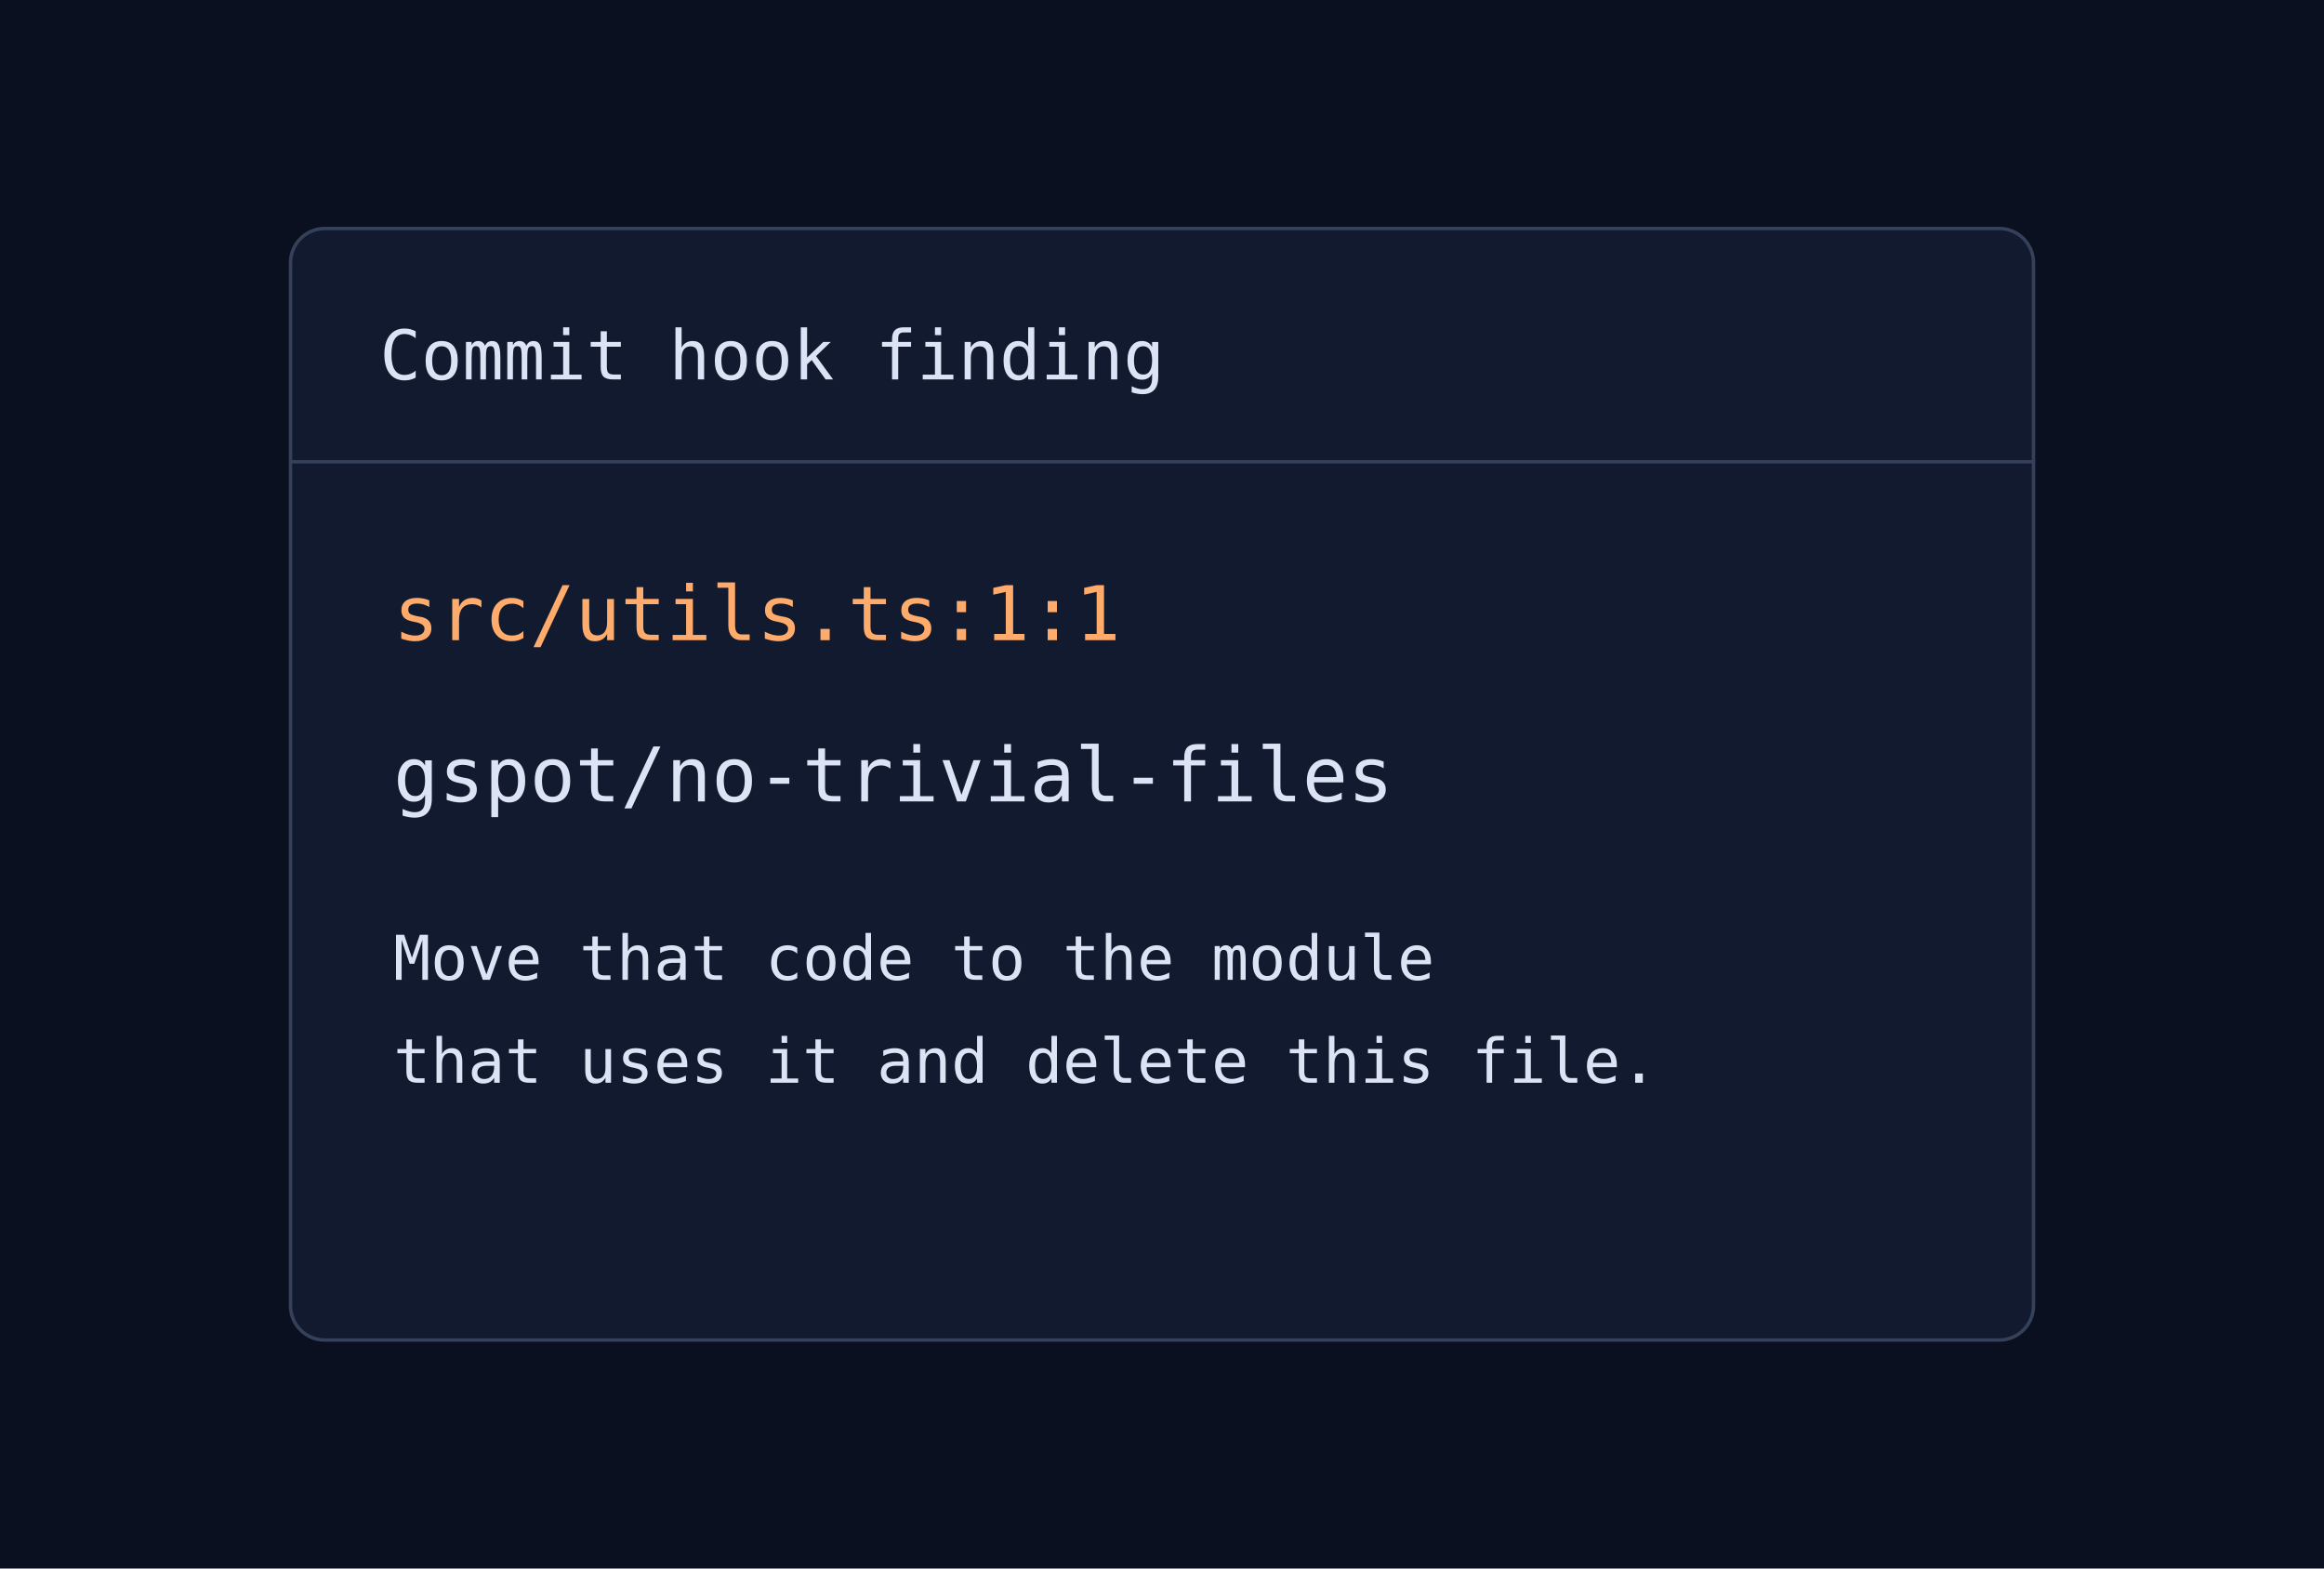
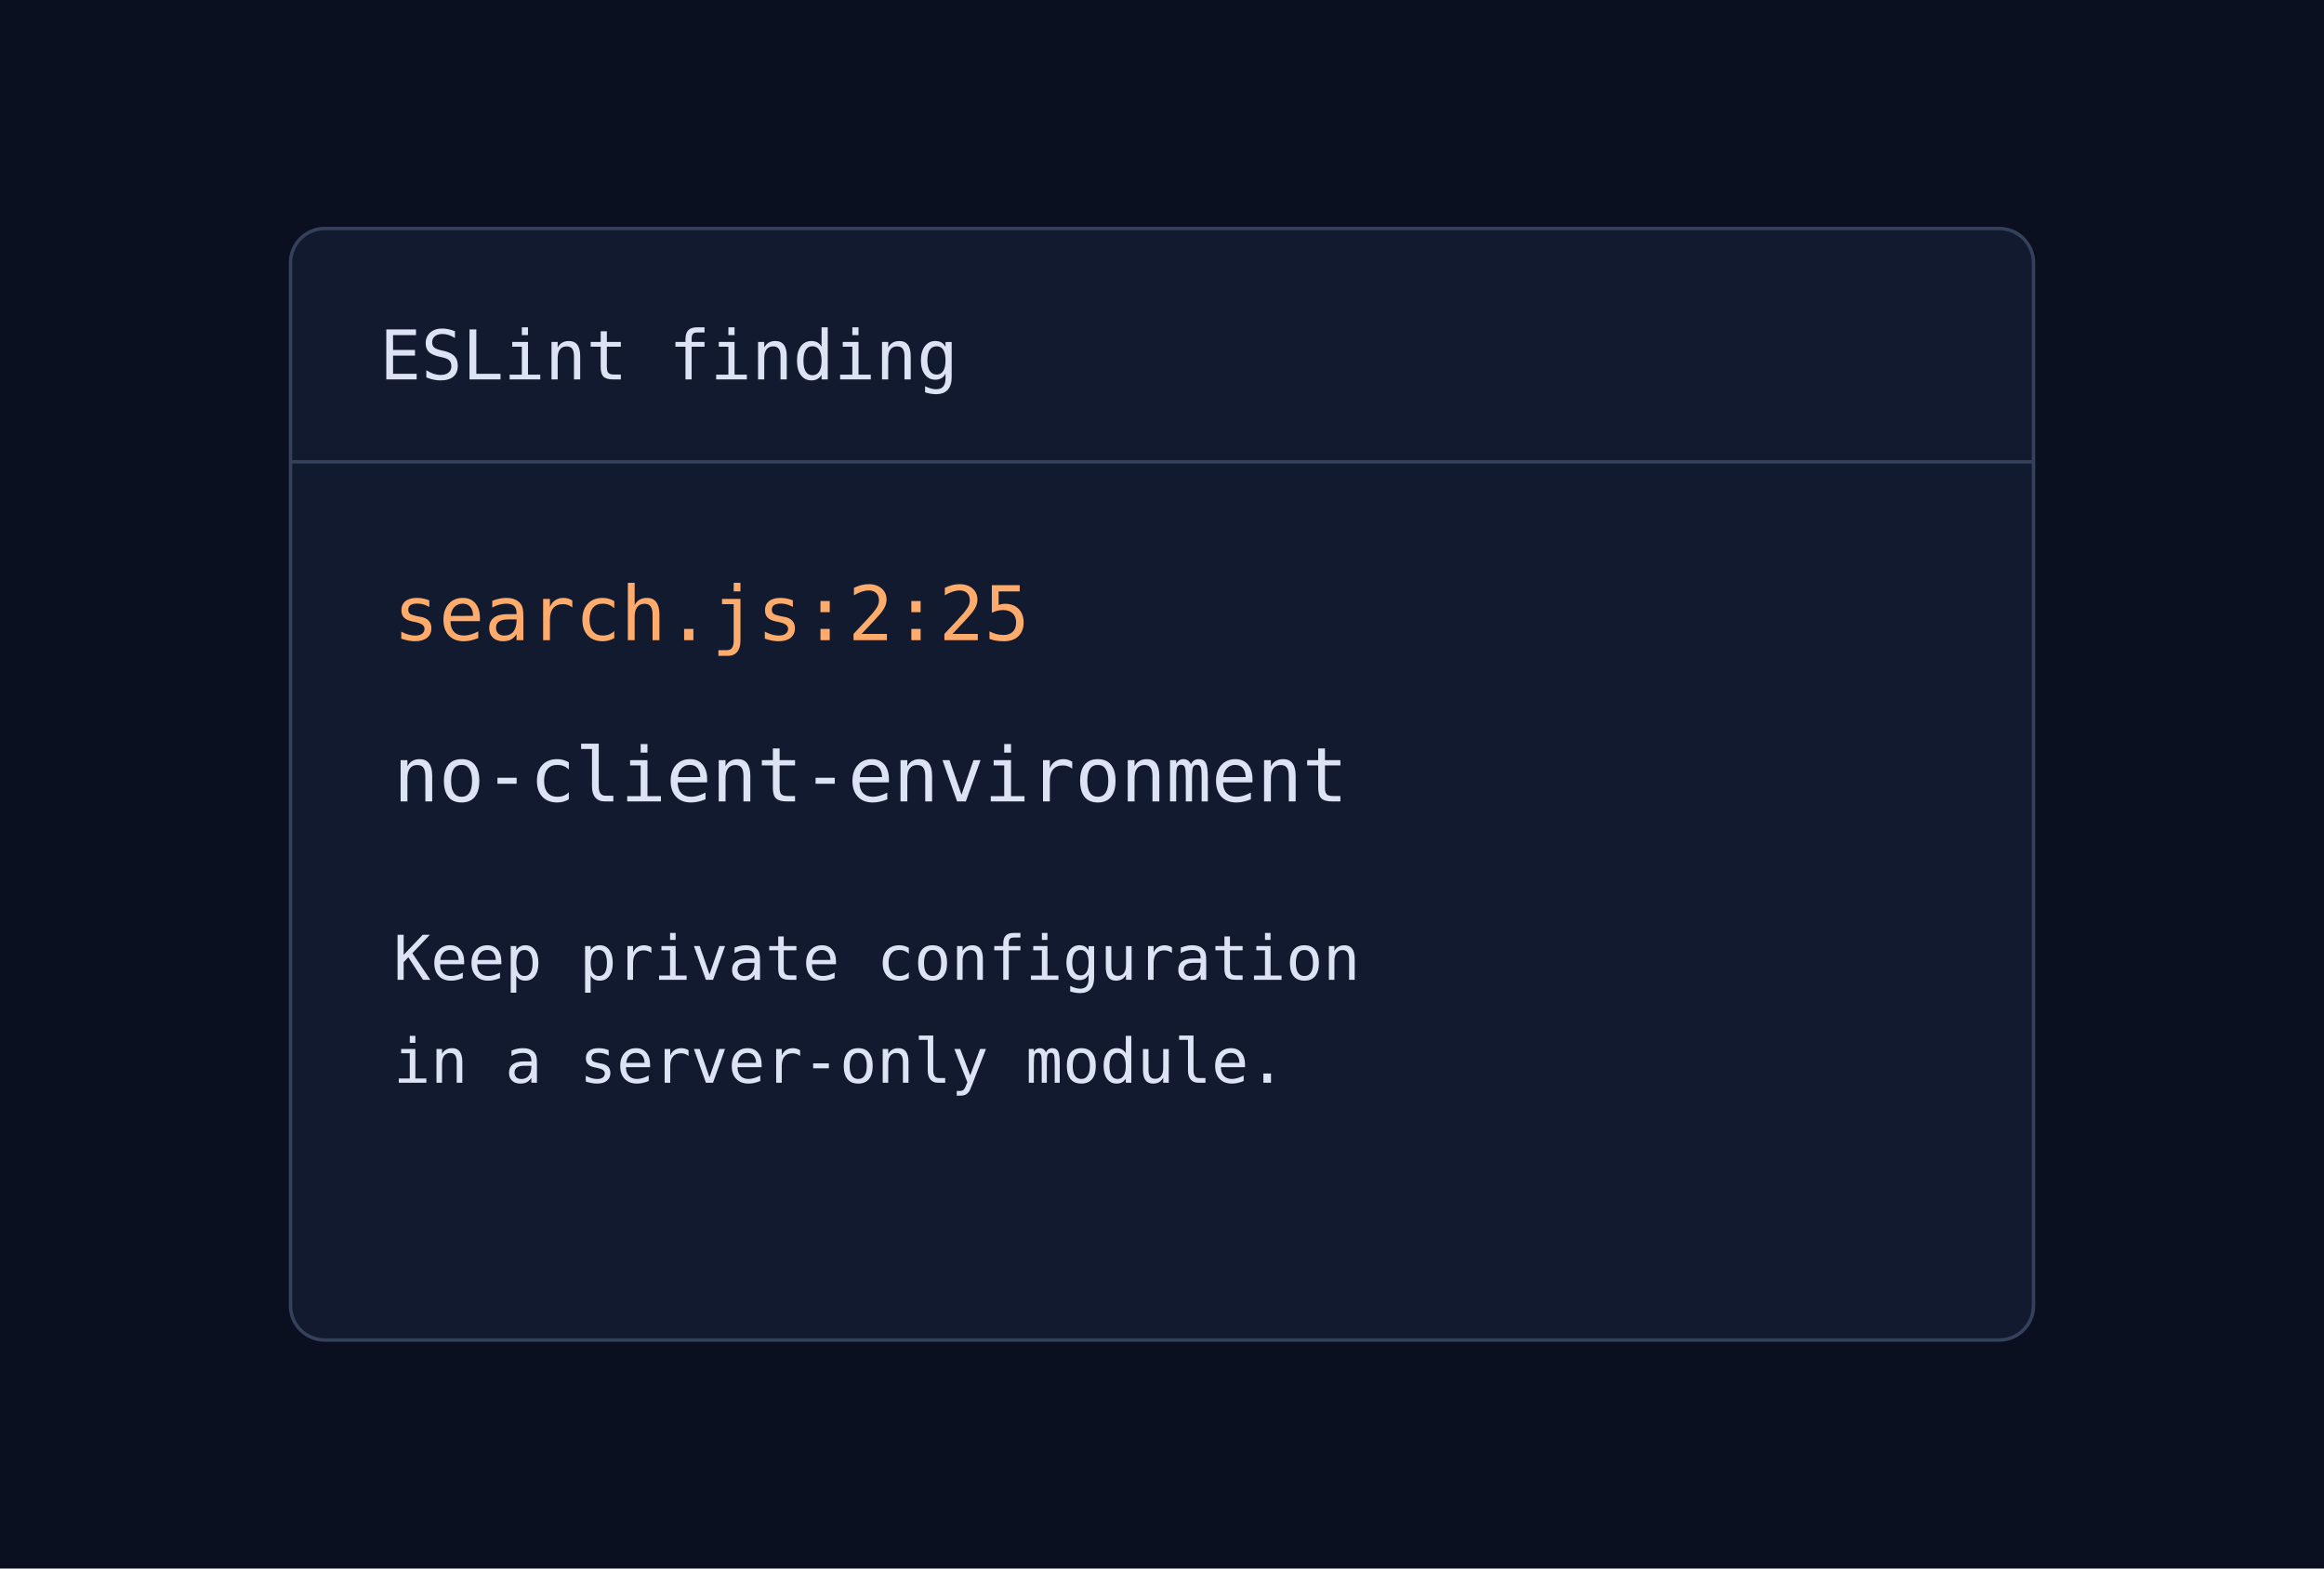
<svg xmlns="http://www.w3.org/2000/svg" viewBox="0 0 640 432">
  <path fill="#0b1020" d="M0 0h640v432H0z" />
  <g transform="translate(17.638 11.906)scale(.94488)">
    <rect width="508" height="324" x="66" y="54" fill="#111a2e" stroke="#35405b" rx="10" />
-     <text x="92" y="98" fill="#dce3f4" font-family="monospace" font-size="20">Commit hook finding</text>
+     <text x="92" y="98" fill="#dce3f4" font-family="monospace" font-size="20">ESLint finding</text>
    <path stroke="#35405b" d="M66 122h508" />
-     <text x="96" y="174" fill="#ffab6b" font-family="monospace" font-size="22">src/utils.ts:1:1</text>
-     <text x="96" y="221" fill="#dce3f4" font-family="monospace" font-size="22">gspot/no-trivial-files</text>
-     <text x="96" y="273" fill="#dce3f4" font-family="monospace" font-size="18">Move that code to the module</text>
-     <text x="96" y="303" fill="#dce3f4" font-family="monospace" font-size="18">that uses it and delete this file.</text>
+     <text x="96" y="174" fill="#ffab6b" font-family="monospace" font-size="22">search.js:2:25</text>
+     <text x="96" y="221" fill="#dce3f4" font-family="monospace" font-size="22">no-client-environment</text>
+     <text x="96" y="273" fill="#dce3f4" font-family="monospace" font-size="18">Keep private configuration</text>
+     <text x="96" y="303" fill="#dce3f4" font-family="monospace" font-size="18">in a server-only module.</text>
  </g>
</svg>
